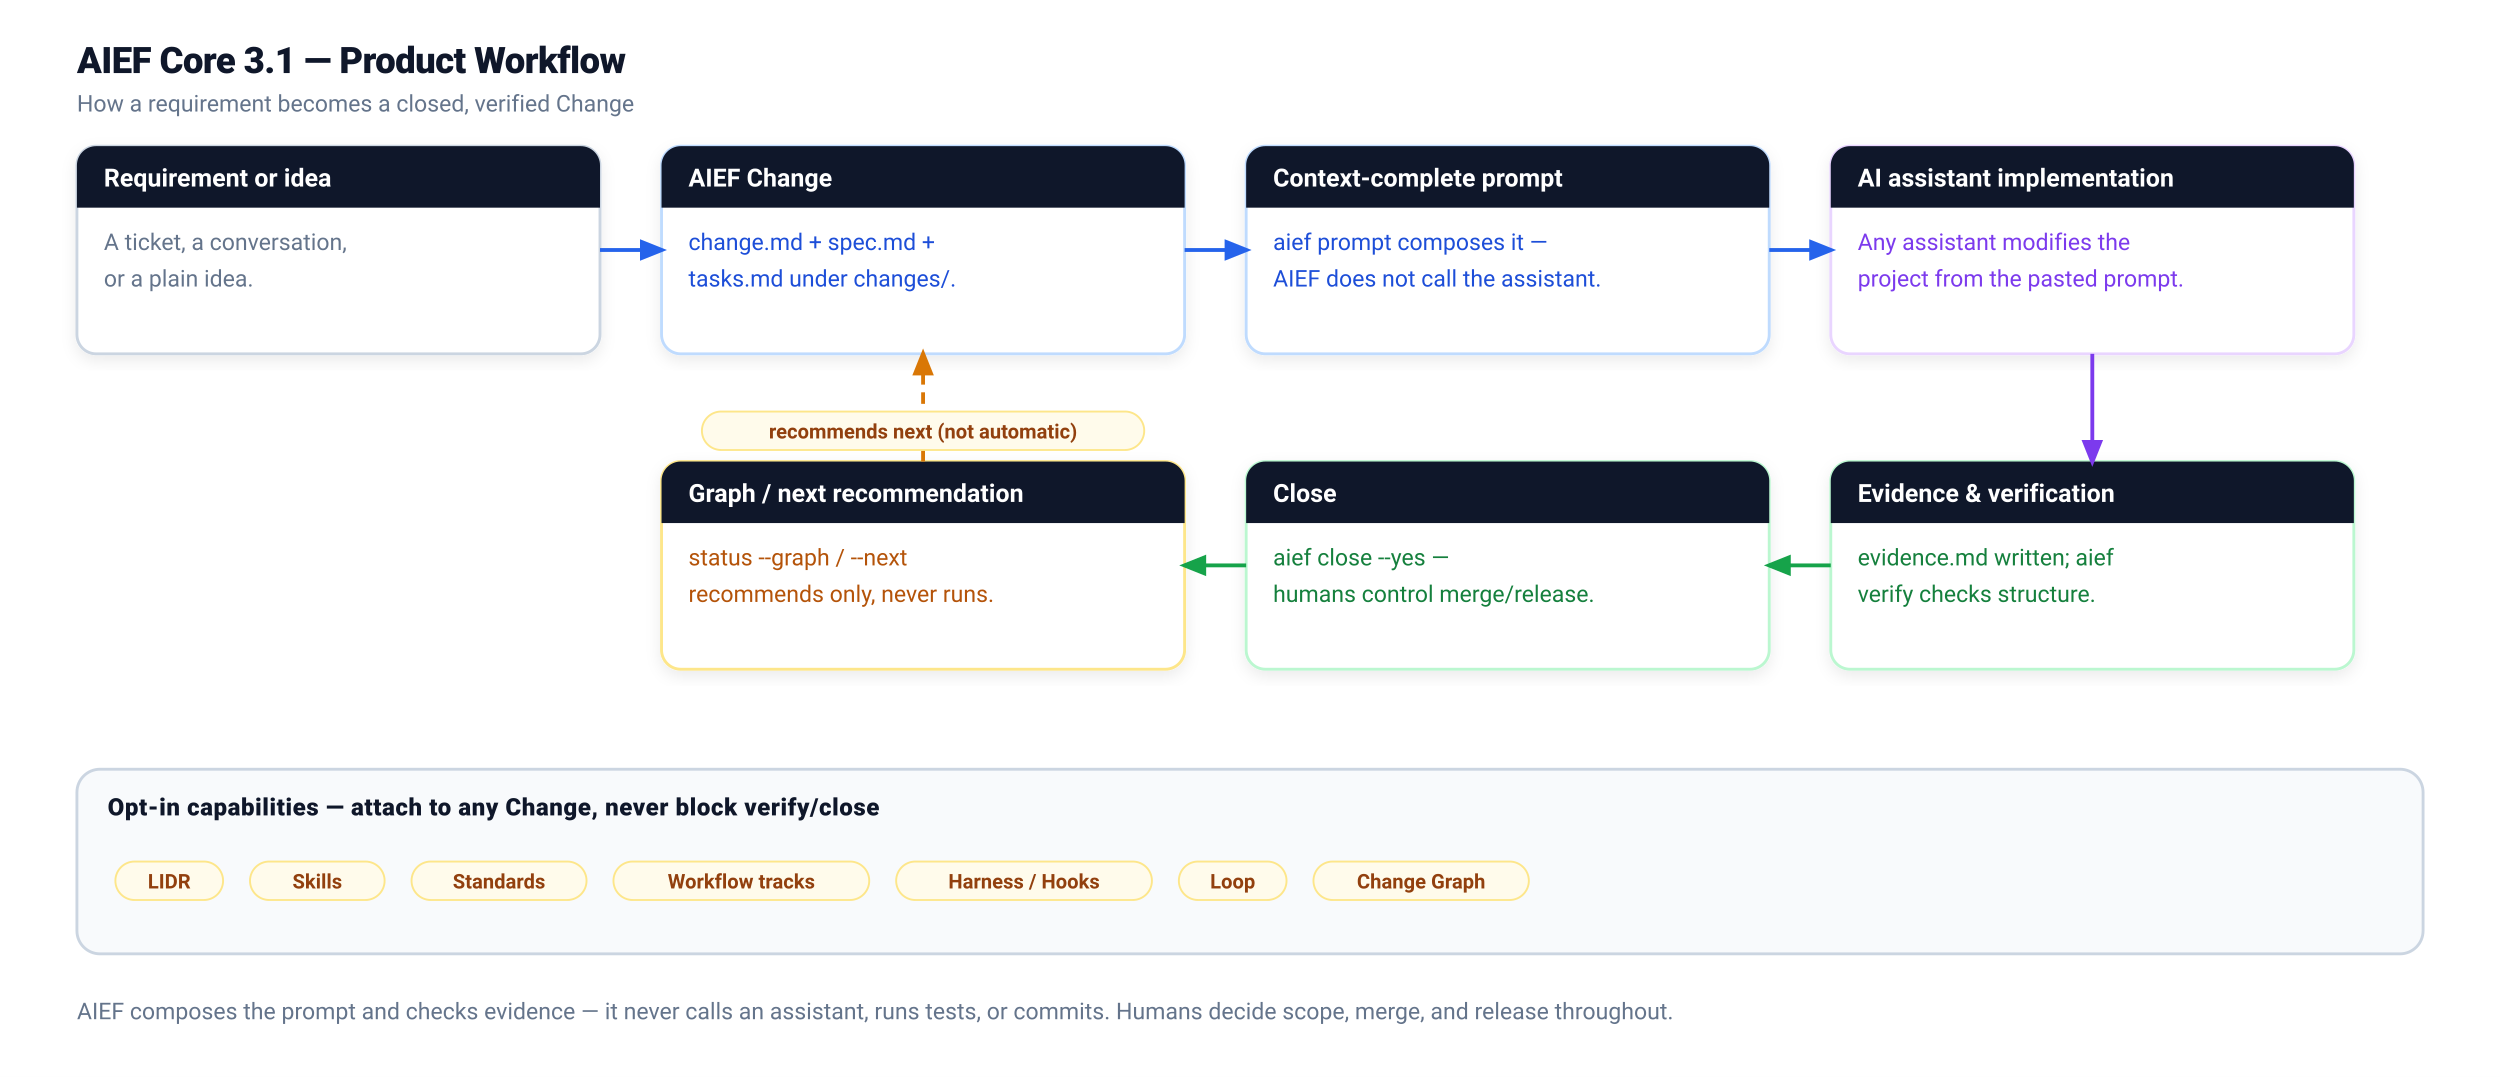
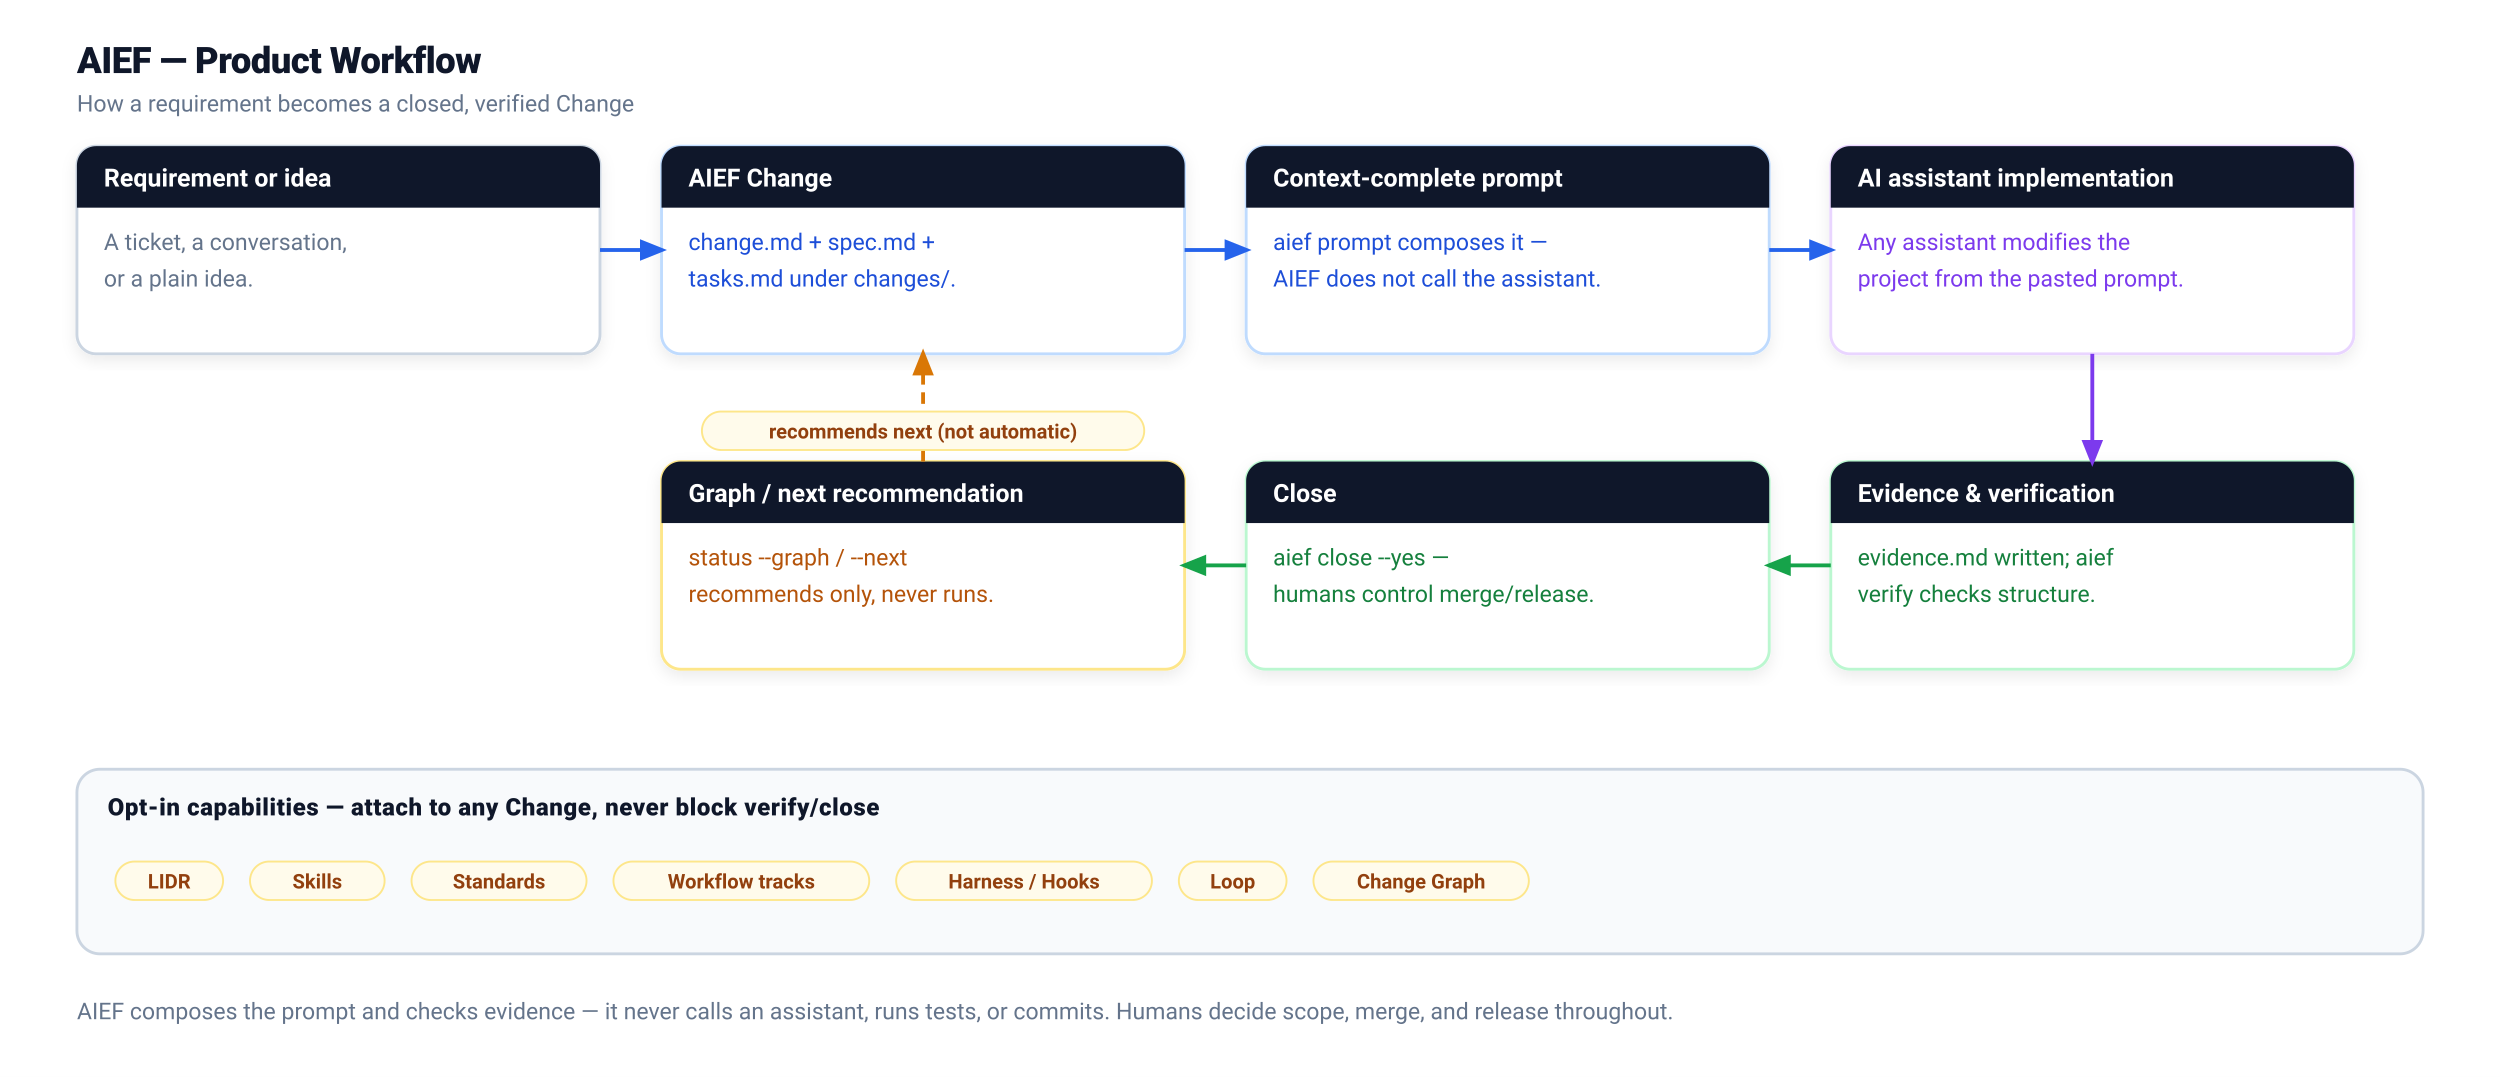
<svg xmlns="http://www.w3.org/2000/svg" viewBox="0 0 1300 560" width="1300" height="560" role="img" aria-labelledby="pw-title pw-desc" style="background-color:#ffffff;font-family:-apple-system, BlinkMacSystemFont, 'Segoe UI', Roboto, Helvetica, Arial, sans-serif">
  <defs>
    <filter id="card-shadow" x="-8%" y="-8%" width="116%" height="116%">
      <feDropShadow dx="0" dy="3" stdDeviation="4" flood-color="#0f172a" flood-opacity="0.08" />
    </filter>
    <marker id="arrow-slate" viewBox="0 0 10 10" refX="8" refY="5" markerWidth="7" markerHeight="7" orient="auto-start-reverse">
      <path d="M 0 1 L 10 5 L 0 9 z" fill="#334155" />
    </marker>
    <marker id="arrow-blue" viewBox="0 0 10 10" refX="8" refY="5" markerWidth="7" markerHeight="7" orient="auto-start-reverse">
      <path d="M 0 1 L 10 5 L 0 9 z" fill="#2563eb" />
    </marker>
    <marker id="arrow-violet" viewBox="0 0 10 10" refX="8" refY="5" markerWidth="7" markerHeight="7" orient="auto-start-reverse">
      <path d="M 0 1 L 10 5 L 0 9 z" fill="#7c3aed" />
    </marker>
    <marker id="arrow-green" viewBox="0 0 10 10" refX="8" refY="5" markerWidth="7" markerHeight="7" orient="auto-start-reverse">
      <path d="M 0 1 L 10 5 L 0 9 z" fill="#16a34a" />
    </marker>
    <marker id="arrow-amber" viewBox="0 0 10 10" refX="8" refY="5" markerWidth="7" markerHeight="7" orient="auto-start-reverse">
      <path d="M 0 1 L 10 5 L 0 9 z" fill="#d97706" />
    </marker>
    <marker id="arrow-red" viewBox="0 0 10 10" refX="8" refY="5" markerWidth="7" markerHeight="7" orient="auto-start-reverse">
      <path d="M 0 1 L 10 5 L 0 9 z" fill="#dc2626" />
    </marker>
    <marker id="arrow-gray" viewBox="0 0 10 10" refX="8" refY="5" markerWidth="7" markerHeight="7" orient="auto-start-reverse">
      <path d="M 0 1 L 10 5 L 0 9 z" fill="#64748b" />
    </marker>
  </defs>
  <rect width="1300" height="560" fill="#ffffff" />
-   <text x="40" y="38" font-size="19" font-weight="800" fill="#0f172a" letter-spacing="-0.3px">AIEF Core 3.1 — Product Workflow</text>
+   <text x="40" y="38" font-size="19" font-weight="800" fill="#0f172a" letter-spacing="-0.3px">AIEF — Product Workflow</text>
  <text x="40" y="58" font-size="12" fill="#64748b">How a requirement becomes a closed, verified Change</text>
  <g transform="translate(40,76)">
    <rect width="272" height="108" rx="10" fill="#ffffff" stroke="#cbd5e1" stroke-width="1.5" filter="url(#card-shadow)" />
    <path d="M 0 10 A 10 10 0 0 1 10 0 L 262 0 A 10 10 0 0 1 272 10 L 272 32 L 0 32 Z" fill="#0f172a" />
    <text x="14" y="21" font-family="-apple-system, BlinkMacSystemFont, 'Segoe UI', Roboto, Helvetica, Arial, sans-serif" font-size="13" font-weight="700" fill="#ffffff">Requirement or idea</text>
    <text x="14" y="54" font-size="12" fill="#64748b">A ticket, a conversation,</text>
    <text x="14" y="73" font-size="12" fill="#64748b">or a plain idea.</text>
  </g>
  <g transform="translate(344,76)">
    <rect width="272" height="108" rx="10" fill="#ffffff" stroke="#bfdbfe" stroke-width="1.5" filter="url(#card-shadow)" />
    <path d="M 0 10 A 10 10 0 0 1 10 0 L 262 0 A 10 10 0 0 1 272 10 L 272 32 L 0 32 Z" fill="#0f172a" />
    <text x="14" y="21" font-family="-apple-system, BlinkMacSystemFont, 'Segoe UI', Roboto, Helvetica, Arial, sans-serif" font-size="13" font-weight="700" fill="#ffffff">AIEF Change</text>
    <text x="14" y="54" font-size="12" fill="#1d4ed8">change.md + spec.md +</text>
    <text x="14" y="73" font-size="12" fill="#1d4ed8">tasks.md under changes/.</text>
  </g>
  <g transform="translate(648,76)">
    <rect width="272" height="108" rx="10" fill="#ffffff" stroke="#bfdbfe" stroke-width="1.5" filter="url(#card-shadow)" />
    <path d="M 0 10 A 10 10 0 0 1 10 0 L 262 0 A 10 10 0 0 1 272 10 L 272 32 L 0 32 Z" fill="#0f172a" />
    <text x="14" y="21" font-family="-apple-system, BlinkMacSystemFont, 'Segoe UI', Roboto, Helvetica, Arial, sans-serif" font-size="13" font-weight="700" fill="#ffffff">Context-complete prompt</text>
    <text x="14" y="54" font-size="12" fill="#1d4ed8">aief prompt composes it —</text>
    <text x="14" y="73" font-size="12" fill="#1d4ed8">AIEF does not call the assistant.</text>
  </g>
  <g transform="translate(952,76)">
    <rect width="272" height="108" rx="10" fill="#ffffff" stroke="#e9d5ff" stroke-width="1.5" filter="url(#card-shadow)" />
    <path d="M 0 10 A 10 10 0 0 1 10 0 L 262 0 A 10 10 0 0 1 272 10 L 272 32 L 0 32 Z" fill="#0f172a" />
    <text x="14" y="21" font-family="-apple-system, BlinkMacSystemFont, 'Segoe UI', Roboto, Helvetica, Arial, sans-serif" font-size="13" font-weight="700" fill="#ffffff">AI assistant implementation</text>
    <text x="14" y="54" font-size="12" fill="#7c3aed">Any assistant modifies the</text>
    <text x="14" y="73" font-size="12" fill="#7c3aed">project from the pasted prompt.</text>
  </g>
  <path d="M 312 130.0 L 344 130.0" fill="none" stroke="#2563eb" stroke-width="2" marker-end="url(#arrow-blue)" />
  <path d="M 616 130.0 L 648 130.0" fill="none" stroke="#2563eb" stroke-width="2" marker-end="url(#arrow-blue)" />
  <path d="M 920 130.0 L 952 130.0" fill="none" stroke="#2563eb" stroke-width="2" marker-end="url(#arrow-blue)" />
  <g transform="translate(952,240)">
    <rect width="272" height="108" rx="10" fill="#ffffff" stroke="#bbf7d0" stroke-width="1.5" filter="url(#card-shadow)" />
    <path d="M 0 10 A 10 10 0 0 1 10 0 L 262 0 A 10 10 0 0 1 272 10 L 272 32 L 0 32 Z" fill="#0f172a" />
    <text x="14" y="21" font-family="-apple-system, BlinkMacSystemFont, 'Segoe UI', Roboto, Helvetica, Arial, sans-serif" font-size="13" font-weight="700" fill="#ffffff">Evidence &amp; verification</text>
    <text x="14" y="54" font-size="12" fill="#15803d">evidence.md written; aief</text>
    <text x="14" y="73" font-size="12" fill="#15803d">verify checks structure.</text>
  </g>
  <g transform="translate(648,240)">
    <rect width="272" height="108" rx="10" fill="#ffffff" stroke="#bbf7d0" stroke-width="1.5" filter="url(#card-shadow)" />
    <path d="M 0 10 A 10 10 0 0 1 10 0 L 262 0 A 10 10 0 0 1 272 10 L 272 32 L 0 32 Z" fill="#0f172a" />
    <text x="14" y="21" font-family="-apple-system, BlinkMacSystemFont, 'Segoe UI', Roboto, Helvetica, Arial, sans-serif" font-size="13" font-weight="700" fill="#ffffff">Close</text>
    <text x="14" y="54" font-size="12" fill="#15803d">aief close --yes —</text>
    <text x="14" y="73" font-size="12" fill="#15803d">humans control merge/release.</text>
  </g>
  <g transform="translate(344,240)">
    <rect width="272" height="108" rx="10" fill="#ffffff" stroke="#fde68a" stroke-width="1.5" filter="url(#card-shadow)" />
    <path d="M 0 10 A 10 10 0 0 1 10 0 L 262 0 A 10 10 0 0 1 272 10 L 272 32 L 0 32 Z" fill="#0f172a" />
    <text x="14" y="21" font-family="-apple-system, BlinkMacSystemFont, 'Segoe UI', Roboto, Helvetica, Arial, sans-serif" font-size="13" font-weight="700" fill="#ffffff">Graph / next recommendation</text>
    <text x="14" y="54" font-size="12" fill="#b45309">status --graph / --next</text>
    <text x="14" y="73" font-size="12" fill="#b45309">recommends only, never runs.</text>
  </g>
  <path d="M 952 294.0 L 920 294.0" fill="none" stroke="#16a34a" stroke-width="2" marker-end="url(#arrow-green)" />
  <path d="M 648 294.0 L 616 294.0" fill="none" stroke="#16a34a" stroke-width="2" marker-end="url(#arrow-green)" />
  <path d="M 1088.0 184 L 1088.0 240" fill="none" stroke="#7c3aed" stroke-width="2" marker-end="url(#arrow-violet)" />
  <path d="M 480.0 240 L 480.0 184" fill="none" stroke="#d97706" stroke-width="2" stroke-dasharray="6,4" marker-end="url(#arrow-amber)" />
  <g transform="translate(365.0,214)">
    <rect width="230" height="20" rx="10" fill="#fffbeb" stroke="#fde68a" stroke-width="1" />
    <text x="115.0" y="14" font-size="10.5" font-weight="700" fill="#92400e" text-anchor="middle">recommends next (not automatic)</text>
  </g>
  <g transform="translate(40,400)">
    <rect width="1220" height="96" rx="12" fill="#f8fafc" stroke="#cbd5e1" stroke-width="1.5" stroke-dasharray="0" />
    <text x="16" y="24" font-size="12.5" font-weight="800" fill="#0f172a" letter-spacing="0.3px">Opt-in capabilities — attach to any Change, never block verify/close</text>
  </g>
  <g transform="translate(60,448)">
    <rect width="56" height="20" rx="10" fill="#fffbeb" stroke="#fde68a" stroke-width="1" />
    <text x="28.0" y="14" font-size="10.5" font-weight="700" fill="#92400e" text-anchor="middle">LIDR</text>
  </g>
  <g transform="translate(130,448)">
    <rect width="70" height="20" rx="10" fill="#fffbeb" stroke="#fde68a" stroke-width="1" />
    <text x="35.0" y="14" font-size="10.5" font-weight="700" fill="#92400e" text-anchor="middle">Skills</text>
  </g>
  <g transform="translate(214,448)">
    <rect width="91" height="20" rx="10" fill="#fffbeb" stroke="#fde68a" stroke-width="1" />
    <text x="45.5" y="14" font-size="10.5" font-weight="700" fill="#92400e" text-anchor="middle">Standards</text>
  </g>
  <g transform="translate(319,448)">
    <rect width="133" height="20" rx="10" fill="#fffbeb" stroke="#fde68a" stroke-width="1" />
    <text x="66.5" y="14" font-size="10.5" font-weight="700" fill="#92400e" text-anchor="middle">Workflow tracks</text>
  </g>
  <g transform="translate(466,448)">
    <rect width="133" height="20" rx="10" fill="#fffbeb" stroke="#fde68a" stroke-width="1" />
    <text x="66.5" y="14" font-size="10.5" font-weight="700" fill="#92400e" text-anchor="middle">Harness / Hooks</text>
  </g>
  <g transform="translate(613,448)">
    <rect width="56" height="20" rx="10" fill="#fffbeb" stroke="#fde68a" stroke-width="1" />
    <text x="28.0" y="14" font-size="10.5" font-weight="700" fill="#92400e" text-anchor="middle">Loop</text>
  </g>
  <g transform="translate(683,448)">
    <rect width="112" height="20" rx="10" fill="#fffbeb" stroke="#fde68a" stroke-width="1" />
    <text x="56.0" y="14" font-size="10.5" font-weight="700" fill="#92400e" text-anchor="middle">Change Graph</text>
  </g>
  <text x="40" y="530" font-size="12" fill="#64748b">AIEF composes the prompt and checks evidence — it never calls an assistant, runs tests, or commits. Humans decide scope, merge, and release throughout.</text>
</svg>
